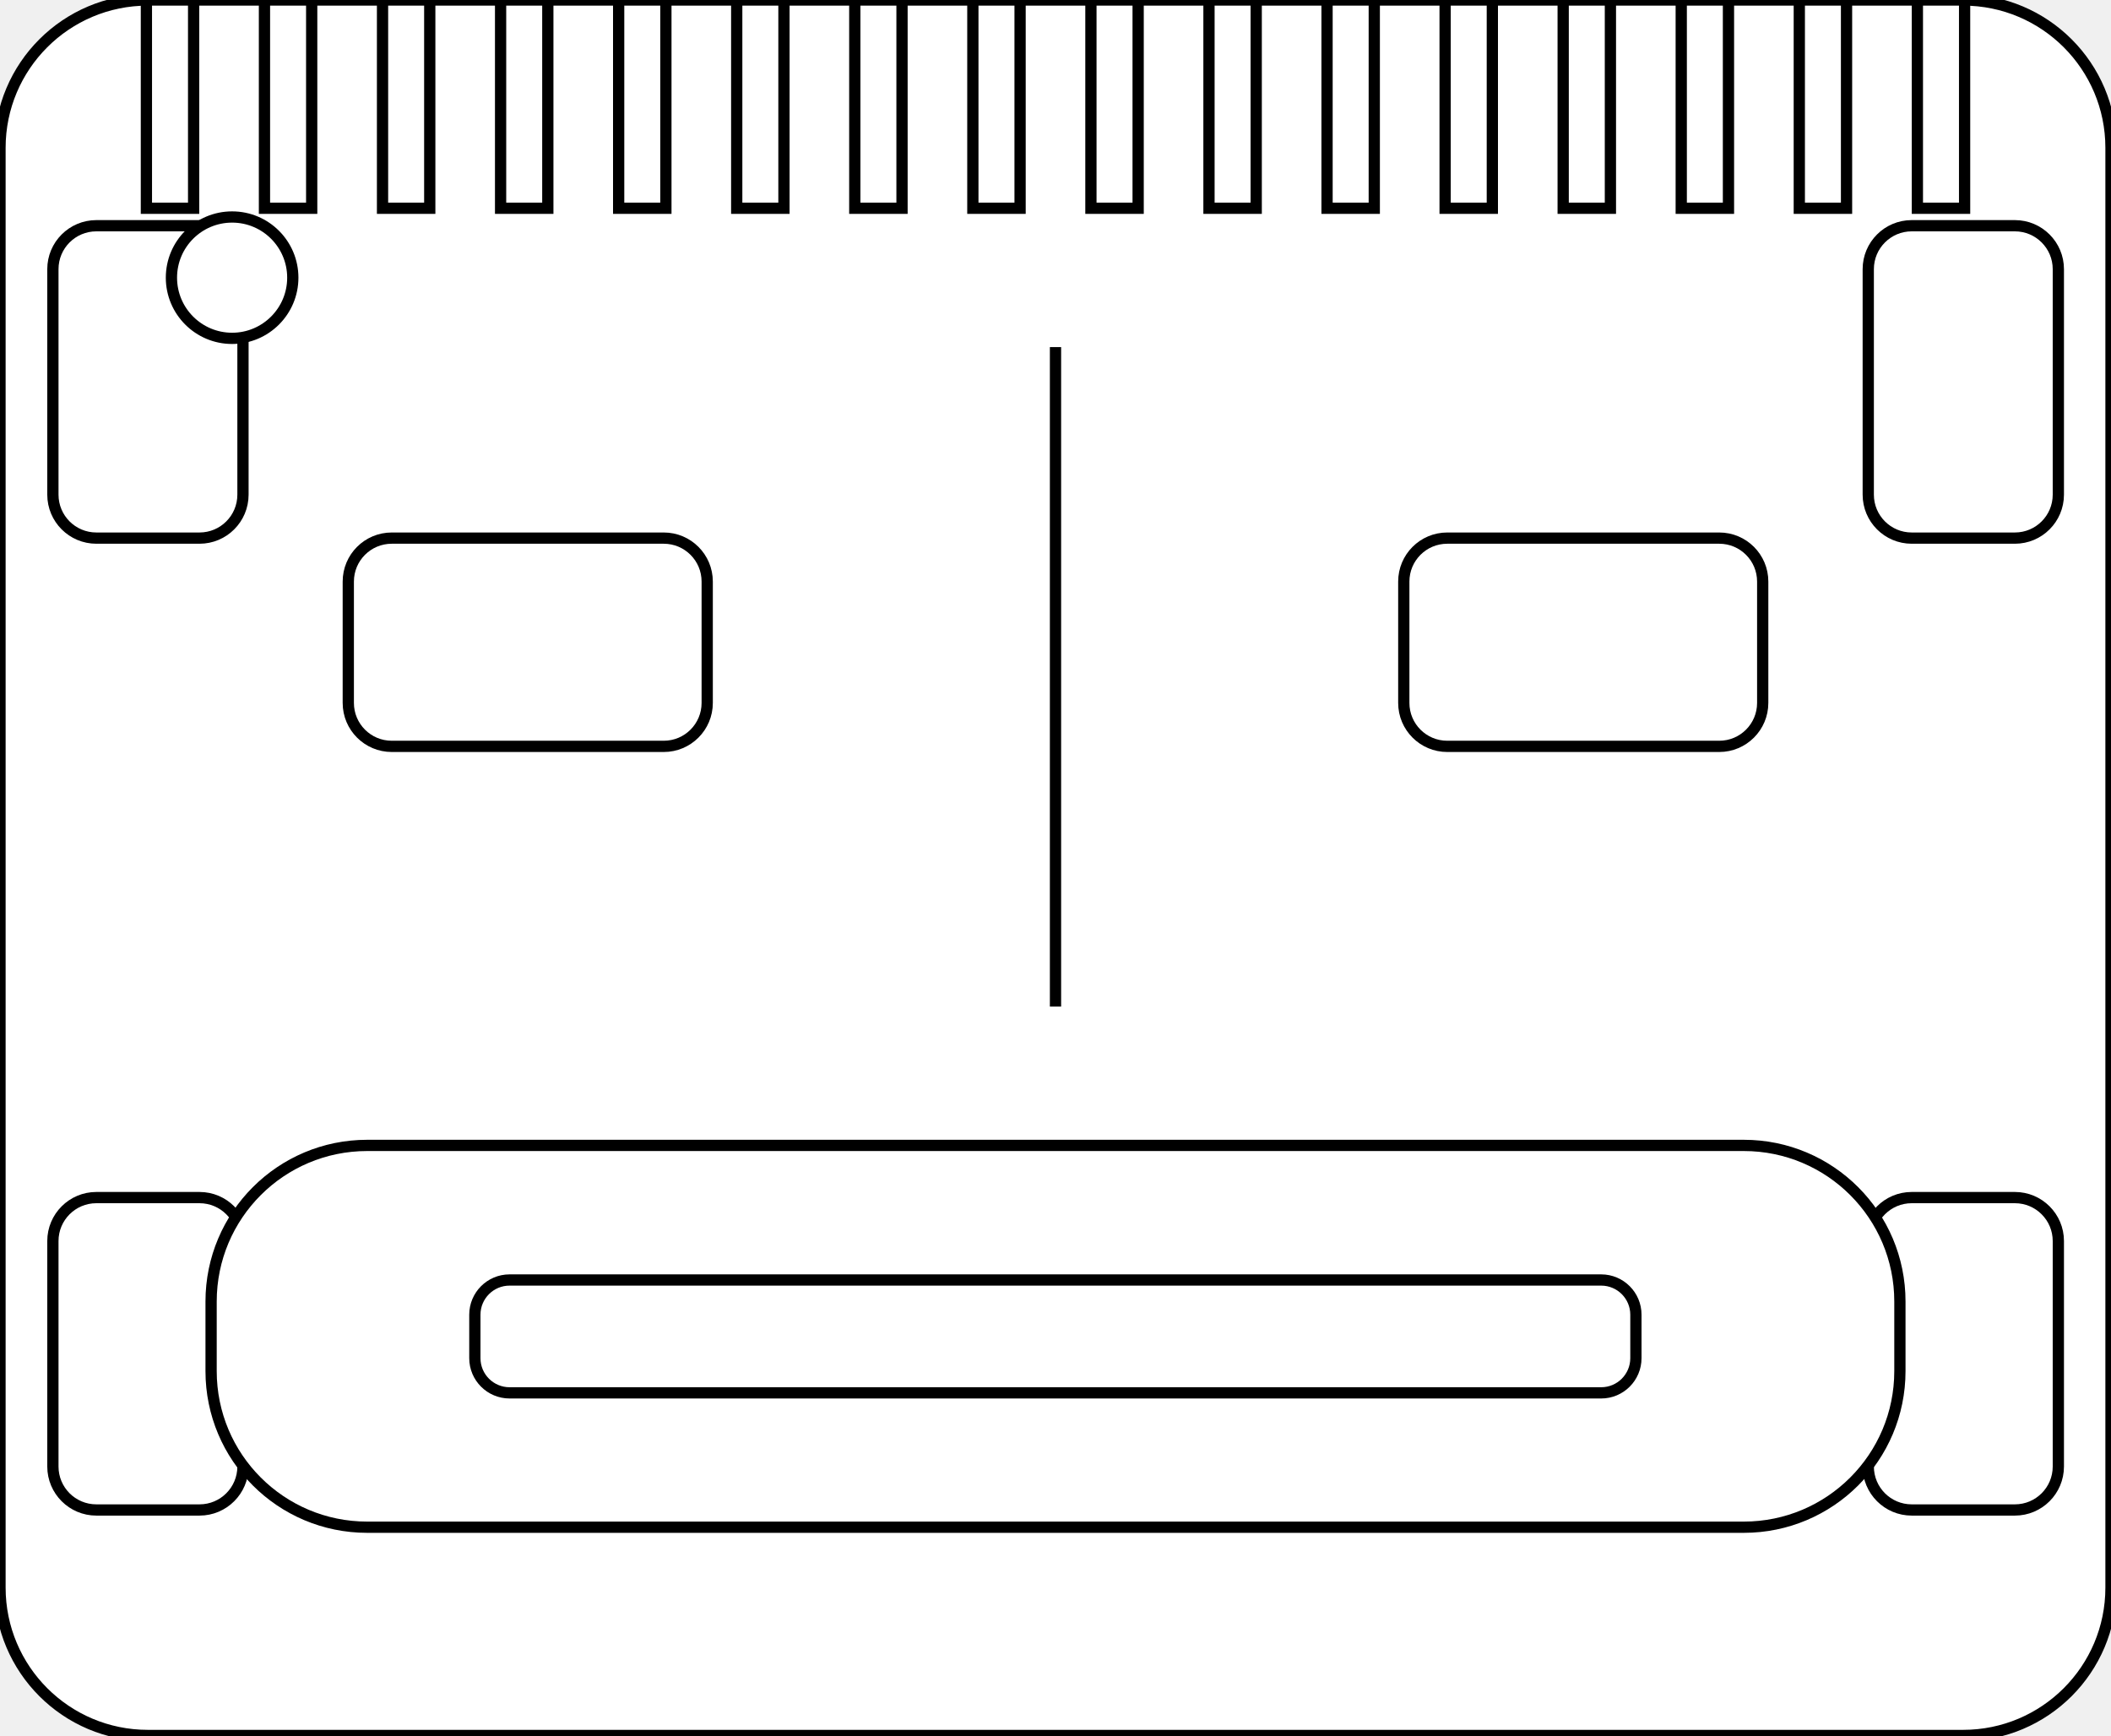
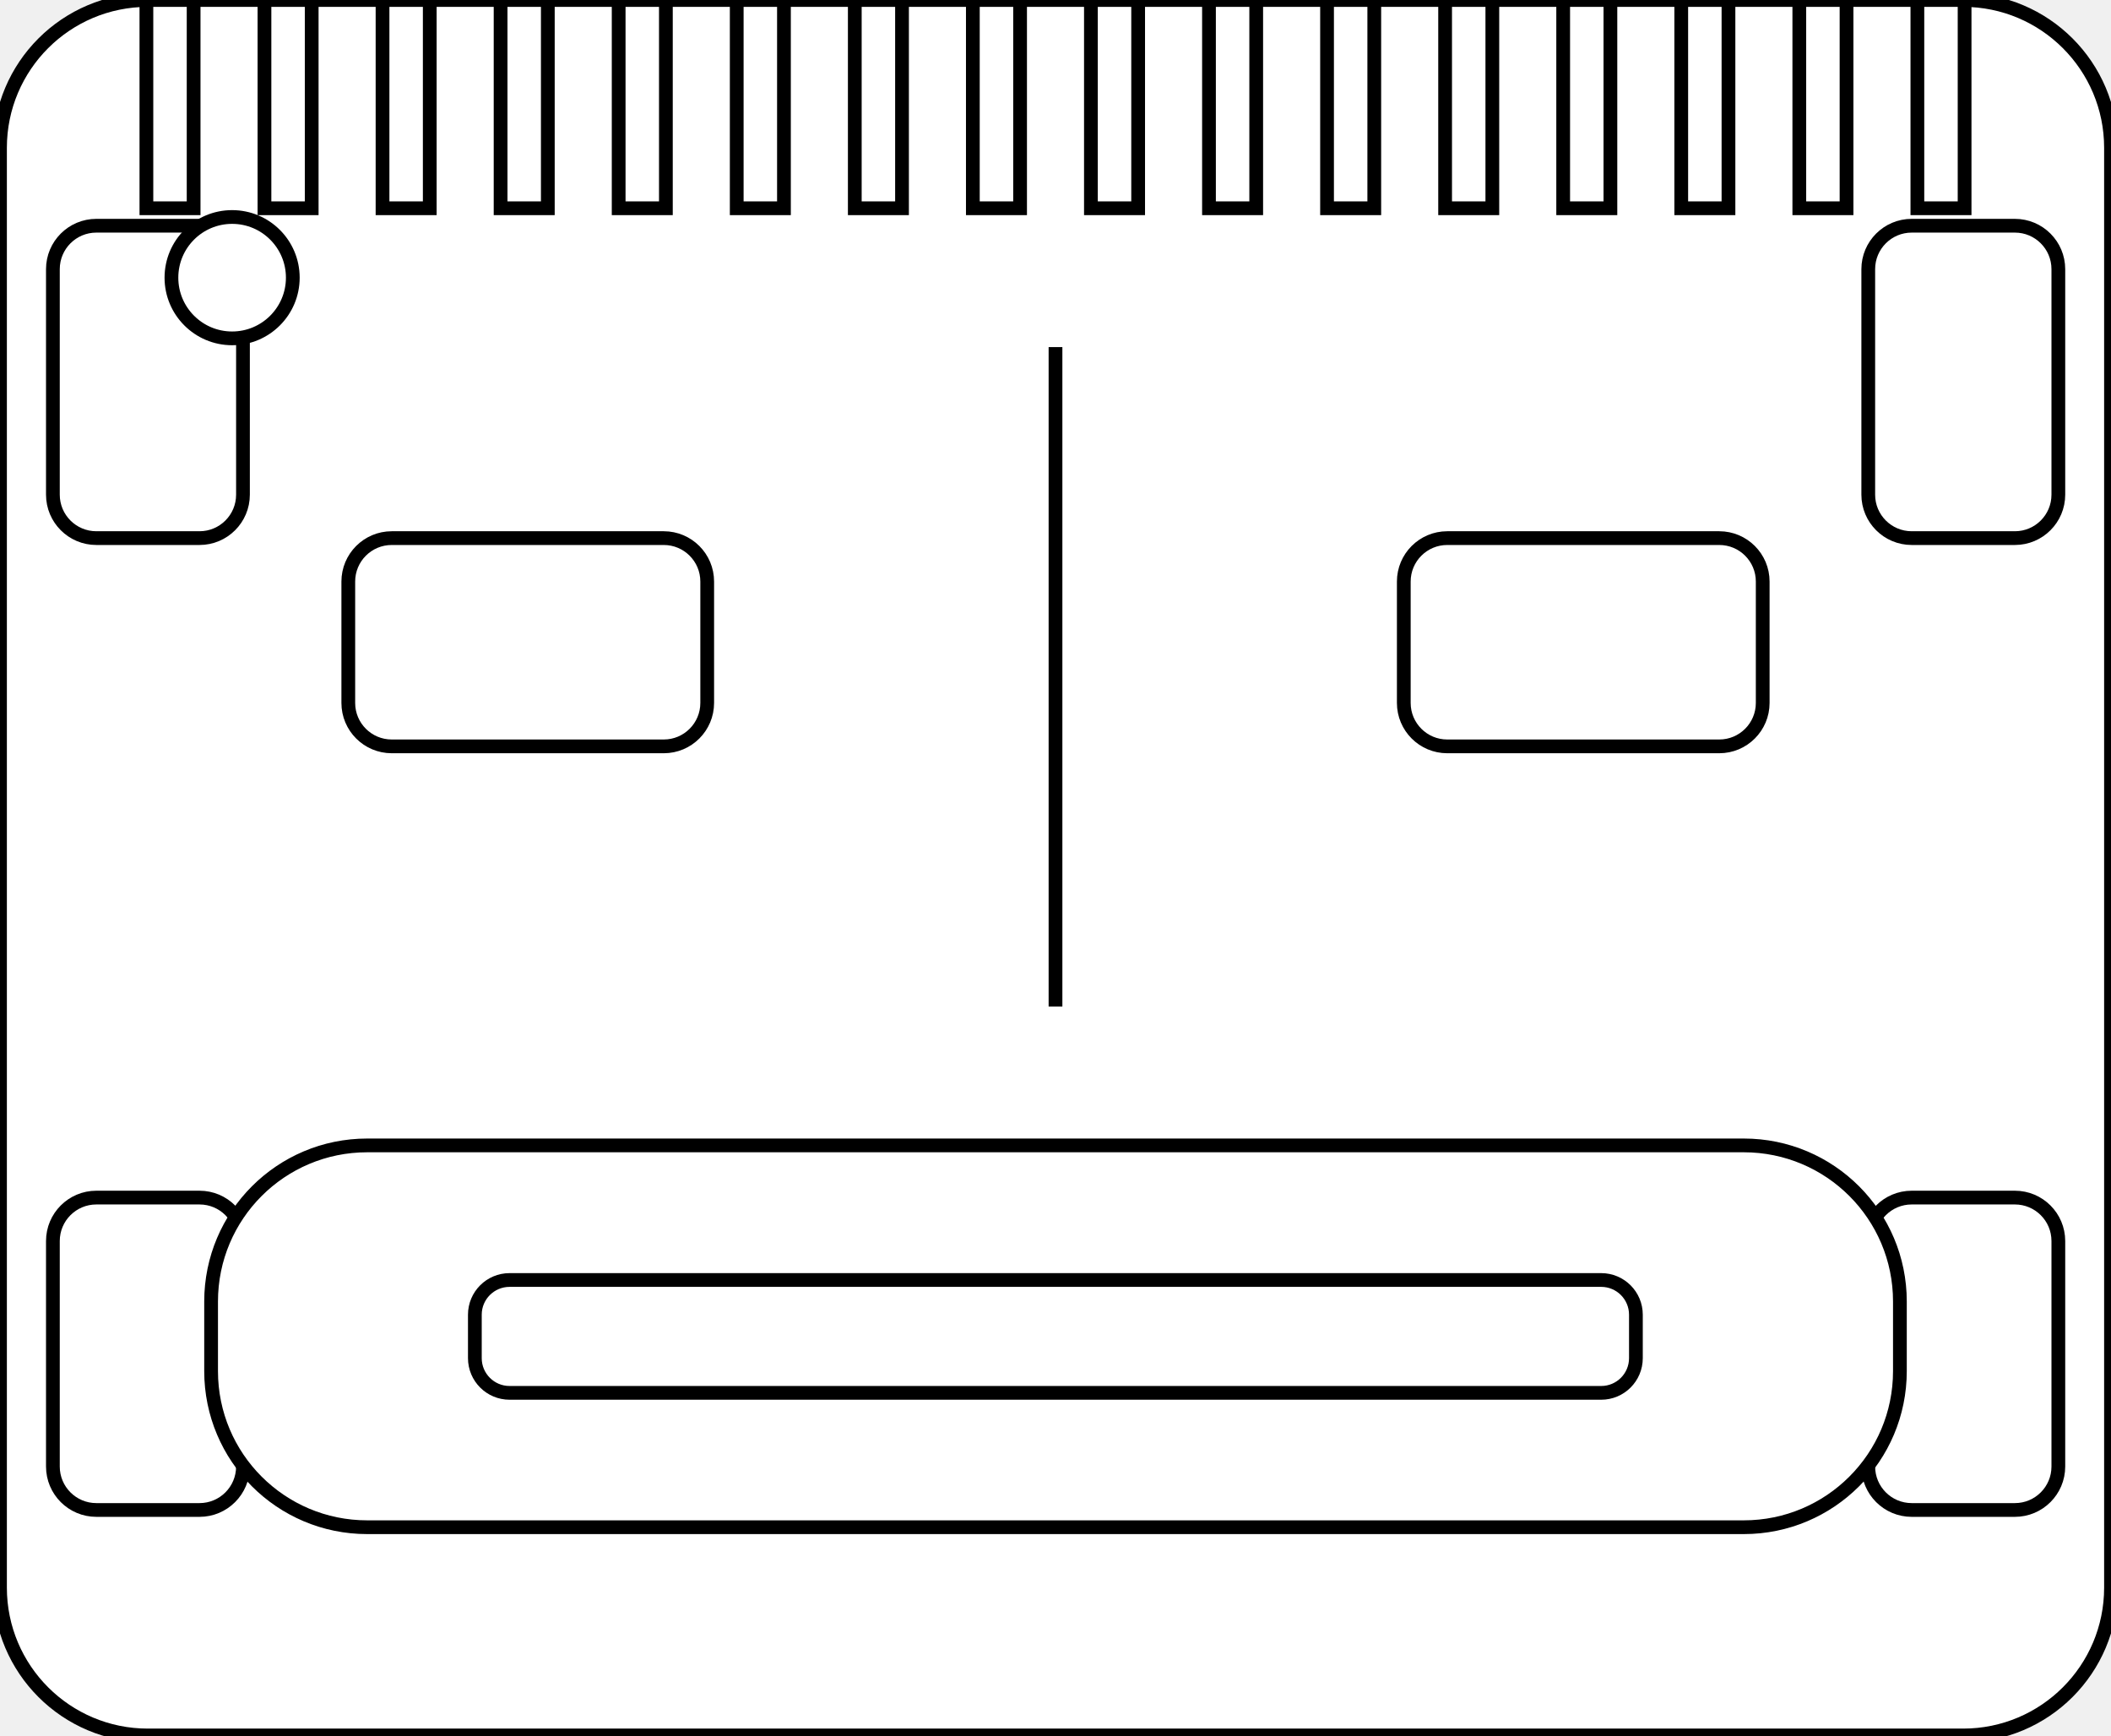
- <svg xmlns="http://www.w3.org/2000/svg" width="8.94mm" height="7.35mm" viewBox="0 0 8.94 7.35">
+ <svg xmlns="http://www.w3.org/2000/svg" data-pin-one-x="0.9834" data-pin-one-y="1.1760" data-pin-one-identifiers="GND@1|A1|GND" width="8.94mm" height="7.35mm" viewBox="0 0 8.94 7.35">
  <rect x="0" y="0" width="8.94" height="7.35" fill="none" stroke="none" />
-   <rect x="0" y="0" width="8.94" height="7.35" rx="0.626" ry="0.626" fill="#FFFFFF" stroke="#000000" vector-effect="non-scaling-stroke" stroke-width="0.18" />
-   <rect x="0.62" y="-0" width="0.2" height="0.882" fill="#FFFFFF" stroke="#000000" vector-effect="non-scaling-stroke" stroke-width="0.18" />
-   <rect x="1.12" y="-0" width="0.2" height="0.882" fill="#FFFFFF" stroke="#000000" vector-effect="non-scaling-stroke" stroke-width="0.18" />
-   <rect x="1.62" y="-0" width="0.2" height="0.882" fill="#FFFFFF" stroke="#000000" vector-effect="non-scaling-stroke" stroke-width="0.18" />
-   <rect x="2.12" y="-0" width="0.2" height="0.882" fill="#FFFFFF" stroke="#000000" vector-effect="non-scaling-stroke" stroke-width="0.18" />
-   <rect x="2.62" y="-0" width="0.2" height="0.882" fill="#FFFFFF" stroke="#000000" vector-effect="non-scaling-stroke" stroke-width="0.18" />
-   <rect x="3.12" y="-0" width="0.2" height="0.882" fill="#FFFFFF" stroke="#000000" vector-effect="non-scaling-stroke" stroke-width="0.18" />
-   <rect x="3.62" y="-0" width="0.2" height="0.882" fill="#FFFFFF" stroke="#000000" vector-effect="non-scaling-stroke" stroke-width="0.18" />
-   <rect x="4.12" y="-0" width="0.2" height="0.882" fill="#FFFFFF" stroke="#000000" vector-effect="non-scaling-stroke" stroke-width="0.18" />
-   <rect x="4.62" y="-0" width="0.2" height="0.882" fill="#FFFFFF" stroke="#000000" vector-effect="non-scaling-stroke" stroke-width="0.18" />
-   <rect x="5.12" y="-0" width="0.2" height="0.882" fill="#FFFFFF" stroke="#000000" vector-effect="non-scaling-stroke" stroke-width="0.18" />
-   <rect x="5.62" y="-0" width="0.2" height="0.882" fill="#FFFFFF" stroke="#000000" vector-effect="non-scaling-stroke" stroke-width="0.18" />
-   <rect x="6.12" y="-0" width="0.2" height="0.882" fill="#FFFFFF" stroke="#000000" vector-effect="non-scaling-stroke" stroke-width="0.18" />
-   <rect x="6.62" y="-0" width="0.2" height="0.882" fill="#FFFFFF" stroke="#000000" vector-effect="non-scaling-stroke" stroke-width="0.18" />
-   <rect x="7.12" y="-0" width="0.2" height="0.882" fill="#FFFFFF" stroke="#000000" vector-effect="non-scaling-stroke" stroke-width="0.18" />
-   <rect x="7.62" y="-0" width="0.2" height="0.882" fill="#FFFFFF" stroke="#000000" vector-effect="non-scaling-stroke" stroke-width="0.18" />
-   <rect x="8.12" y="-0" width="0.2" height="0.882" fill="#FFFFFF" stroke="#000000" vector-effect="non-scaling-stroke" stroke-width="0.18" />
-   <rect x="0.224" y="0.956" width="0.805" height="1.323" rx="0.184" ry="0.184" fill="#FFFFFF" stroke="#000000" vector-effect="non-scaling-stroke" stroke-width="0.18" />
-   <rect x="0.224" y="5.072" width="0.805" height="1.323" rx="0.184" ry="0.184" fill="#FFFFFF" stroke="#000000" vector-effect="non-scaling-stroke" stroke-width="0.18" />
-   <rect x="7.912" y="0.956" width="0.805" height="1.323" rx="0.184" ry="0.184" fill="#FFFFFF" stroke="#000000" vector-effect="non-scaling-stroke" stroke-width="0.18" />
-   <rect x="7.912" y="5.072" width="0.805" height="1.323" rx="0.184" ry="0.184" fill="#FFFFFF" stroke="#000000" vector-effect="non-scaling-stroke" stroke-width="0.18" />
-   <rect x="1.475" y="2.279" width="1.52" height="0.882" rx="0.184" ry="0.184" fill="#FFFFFF" stroke="#000000" vector-effect="non-scaling-stroke" stroke-width="0.18" />
-   <rect x="5.945" y="2.279" width="1.52" height="0.882" rx="0.184" ry="0.184" fill="#FFFFFF" stroke="#000000" vector-effect="non-scaling-stroke" stroke-width="0.18" />
-   <line x1="4.47" y1="4.263" x2="4.47" y2="1.47" fill="#000000" stroke="#000000" vector-effect="non-scaling-stroke" stroke-width="0.18" />
-   <rect x="0.894" y="4.851" width="7.152" height="1.617" rx="0.661" ry="0.661" fill="#FFFFFF" stroke="#000000" vector-effect="non-scaling-stroke" stroke-width="0.18" />
-   <rect x="2.011" y="5.421" width="4.917" height="0.478" rx="0.147" ry="0.147" fill="#FFFFFF" stroke="#000000" vector-effect="non-scaling-stroke" stroke-width="0.18" />
-   <circle cx="0.983" cy="1.176" r="0.257" fill="#FFFFFF" stroke="#000000" vector-effect="non-scaling-stroke" stroke-width="0.18" />
+   <rect x="0" y="0" width="8.94" height="7.35" rx="0.626" ry="0.626" fill="#FFFFFF" stroke="#000000" vector-effect="non-scaling-stroke" stroke-width="0.22" />
+   <rect x="0.62" y="-0" width="0.2" height="0.882" fill="#FFFFFF" stroke="#000000" vector-effect="non-scaling-stroke" stroke-width="0.22" />
+   <rect x="1.12" y="-0" width="0.2" height="0.882" fill="#FFFFFF" stroke="#000000" vector-effect="non-scaling-stroke" stroke-width="0.22" />
+   <rect x="1.62" y="-0" width="0.2" height="0.882" fill="#FFFFFF" stroke="#000000" vector-effect="non-scaling-stroke" stroke-width="0.22" />
+   <rect x="2.12" y="-0" width="0.2" height="0.882" fill="#FFFFFF" stroke="#000000" vector-effect="non-scaling-stroke" stroke-width="0.22" />
+   <rect x="2.62" y="-0" width="0.2" height="0.882" fill="#FFFFFF" stroke="#000000" vector-effect="non-scaling-stroke" stroke-width="0.22" />
+   <rect x="3.12" y="-0" width="0.2" height="0.882" fill="#FFFFFF" stroke="#000000" vector-effect="non-scaling-stroke" stroke-width="0.22" />
+   <rect x="3.62" y="-0" width="0.2" height="0.882" fill="#FFFFFF" stroke="#000000" vector-effect="non-scaling-stroke" stroke-width="0.22" />
+   <rect x="4.12" y="-0" width="0.2" height="0.882" fill="#FFFFFF" stroke="#000000" vector-effect="non-scaling-stroke" stroke-width="0.22" />
+   <rect x="4.62" y="-0" width="0.2" height="0.882" fill="#FFFFFF" stroke="#000000" vector-effect="non-scaling-stroke" stroke-width="0.22" />
+   <rect x="5.12" y="-0" width="0.2" height="0.882" fill="#FFFFFF" stroke="#000000" vector-effect="non-scaling-stroke" stroke-width="0.22" />
+   <rect x="5.62" y="-0" width="0.2" height="0.882" fill="#FFFFFF" stroke="#000000" vector-effect="non-scaling-stroke" stroke-width="0.22" />
+   <rect x="6.12" y="-0" width="0.2" height="0.882" fill="#FFFFFF" stroke="#000000" vector-effect="non-scaling-stroke" stroke-width="0.22" />
+   <rect x="6.62" y="-0" width="0.2" height="0.882" fill="#FFFFFF" stroke="#000000" vector-effect="non-scaling-stroke" stroke-width="0.22" />
+   <rect x="7.12" y="-0" width="0.2" height="0.882" fill="#FFFFFF" stroke="#000000" vector-effect="non-scaling-stroke" stroke-width="0.22" />
+   <rect x="7.62" y="-0" width="0.2" height="0.882" fill="#FFFFFF" stroke="#000000" vector-effect="non-scaling-stroke" stroke-width="0.22" />
+   <rect x="8.12" y="-0" width="0.2" height="0.882" fill="#FFFFFF" stroke="#000000" vector-effect="non-scaling-stroke" stroke-width="0.22" />
+   <rect x="0.224" y="0.956" width="0.805" height="1.323" rx="0.184" ry="0.184" fill="#FFFFFF" stroke="#000000" vector-effect="non-scaling-stroke" stroke-width="0.22" />
+   <rect x="0.224" y="5.072" width="0.805" height="1.323" rx="0.184" ry="0.184" fill="#FFFFFF" stroke="#000000" vector-effect="non-scaling-stroke" stroke-width="0.22" />
+   <rect x="7.912" y="0.956" width="0.805" height="1.323" rx="0.184" ry="0.184" fill="#FFFFFF" stroke="#000000" vector-effect="non-scaling-stroke" stroke-width="0.22" />
+   <rect x="7.912" y="5.072" width="0.805" height="1.323" rx="0.184" ry="0.184" fill="#FFFFFF" stroke="#000000" vector-effect="non-scaling-stroke" stroke-width="0.22" />
+   <rect x="1.475" y="2.279" width="1.52" height="0.882" rx="0.184" ry="0.184" fill="#FFFFFF" stroke="#000000" vector-effect="non-scaling-stroke" stroke-width="0.22" />
+   <rect x="5.945" y="2.279" width="1.52" height="0.882" rx="0.184" ry="0.184" fill="#FFFFFF" stroke="#000000" vector-effect="non-scaling-stroke" stroke-width="0.22" />
+   <line x1="4.47" y1="4.263" x2="4.47" y2="1.47" fill="#000000" stroke="#000000" vector-effect="non-scaling-stroke" stroke-width="0.22" />
+   <rect x="0.894" y="4.851" width="7.152" height="1.617" rx="0.661" ry="0.661" fill="#FFFFFF" stroke="#000000" vector-effect="non-scaling-stroke" stroke-width="0.22" />
+   <rect x="2.011" y="5.421" width="4.917" height="0.478" rx="0.147" ry="0.147" fill="#FFFFFF" stroke="#000000" vector-effect="non-scaling-stroke" stroke-width="0.22" />
+   <circle cx="0.983" cy="1.176" r="0.257" fill="#FFFFFF" stroke="#000000" vector-effect="non-scaling-stroke" stroke-width="0.22" />
</svg>
